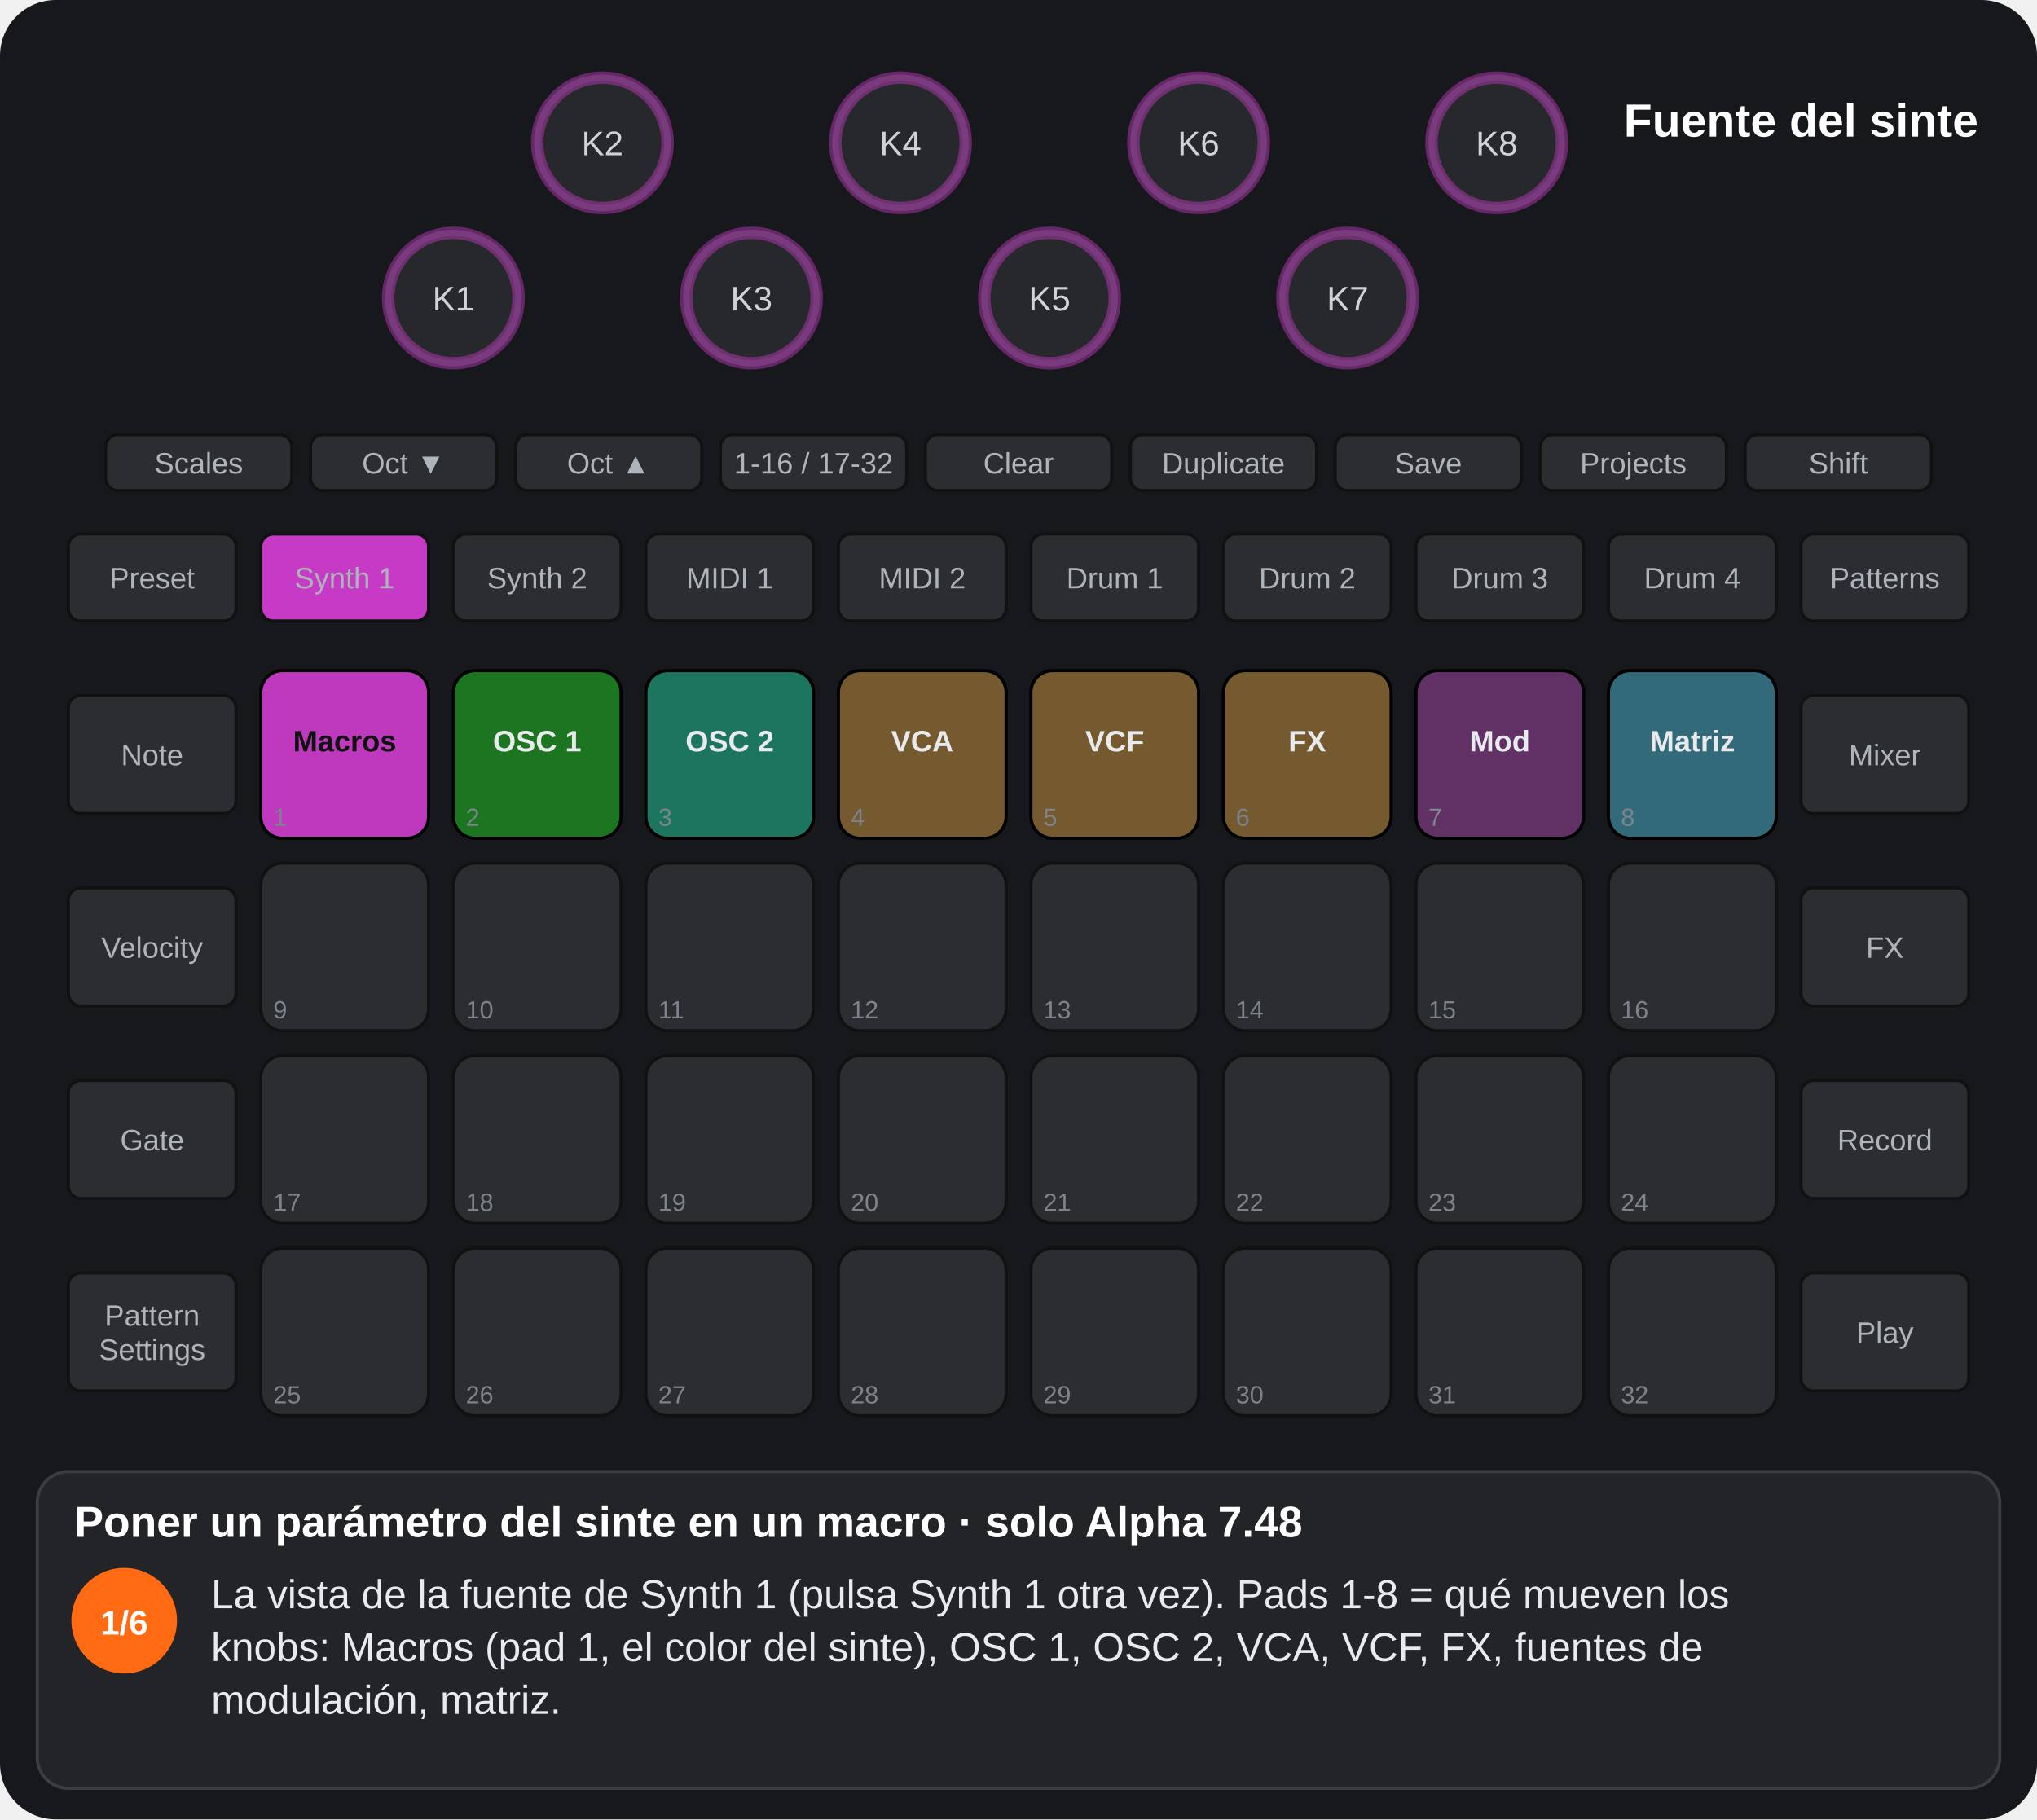
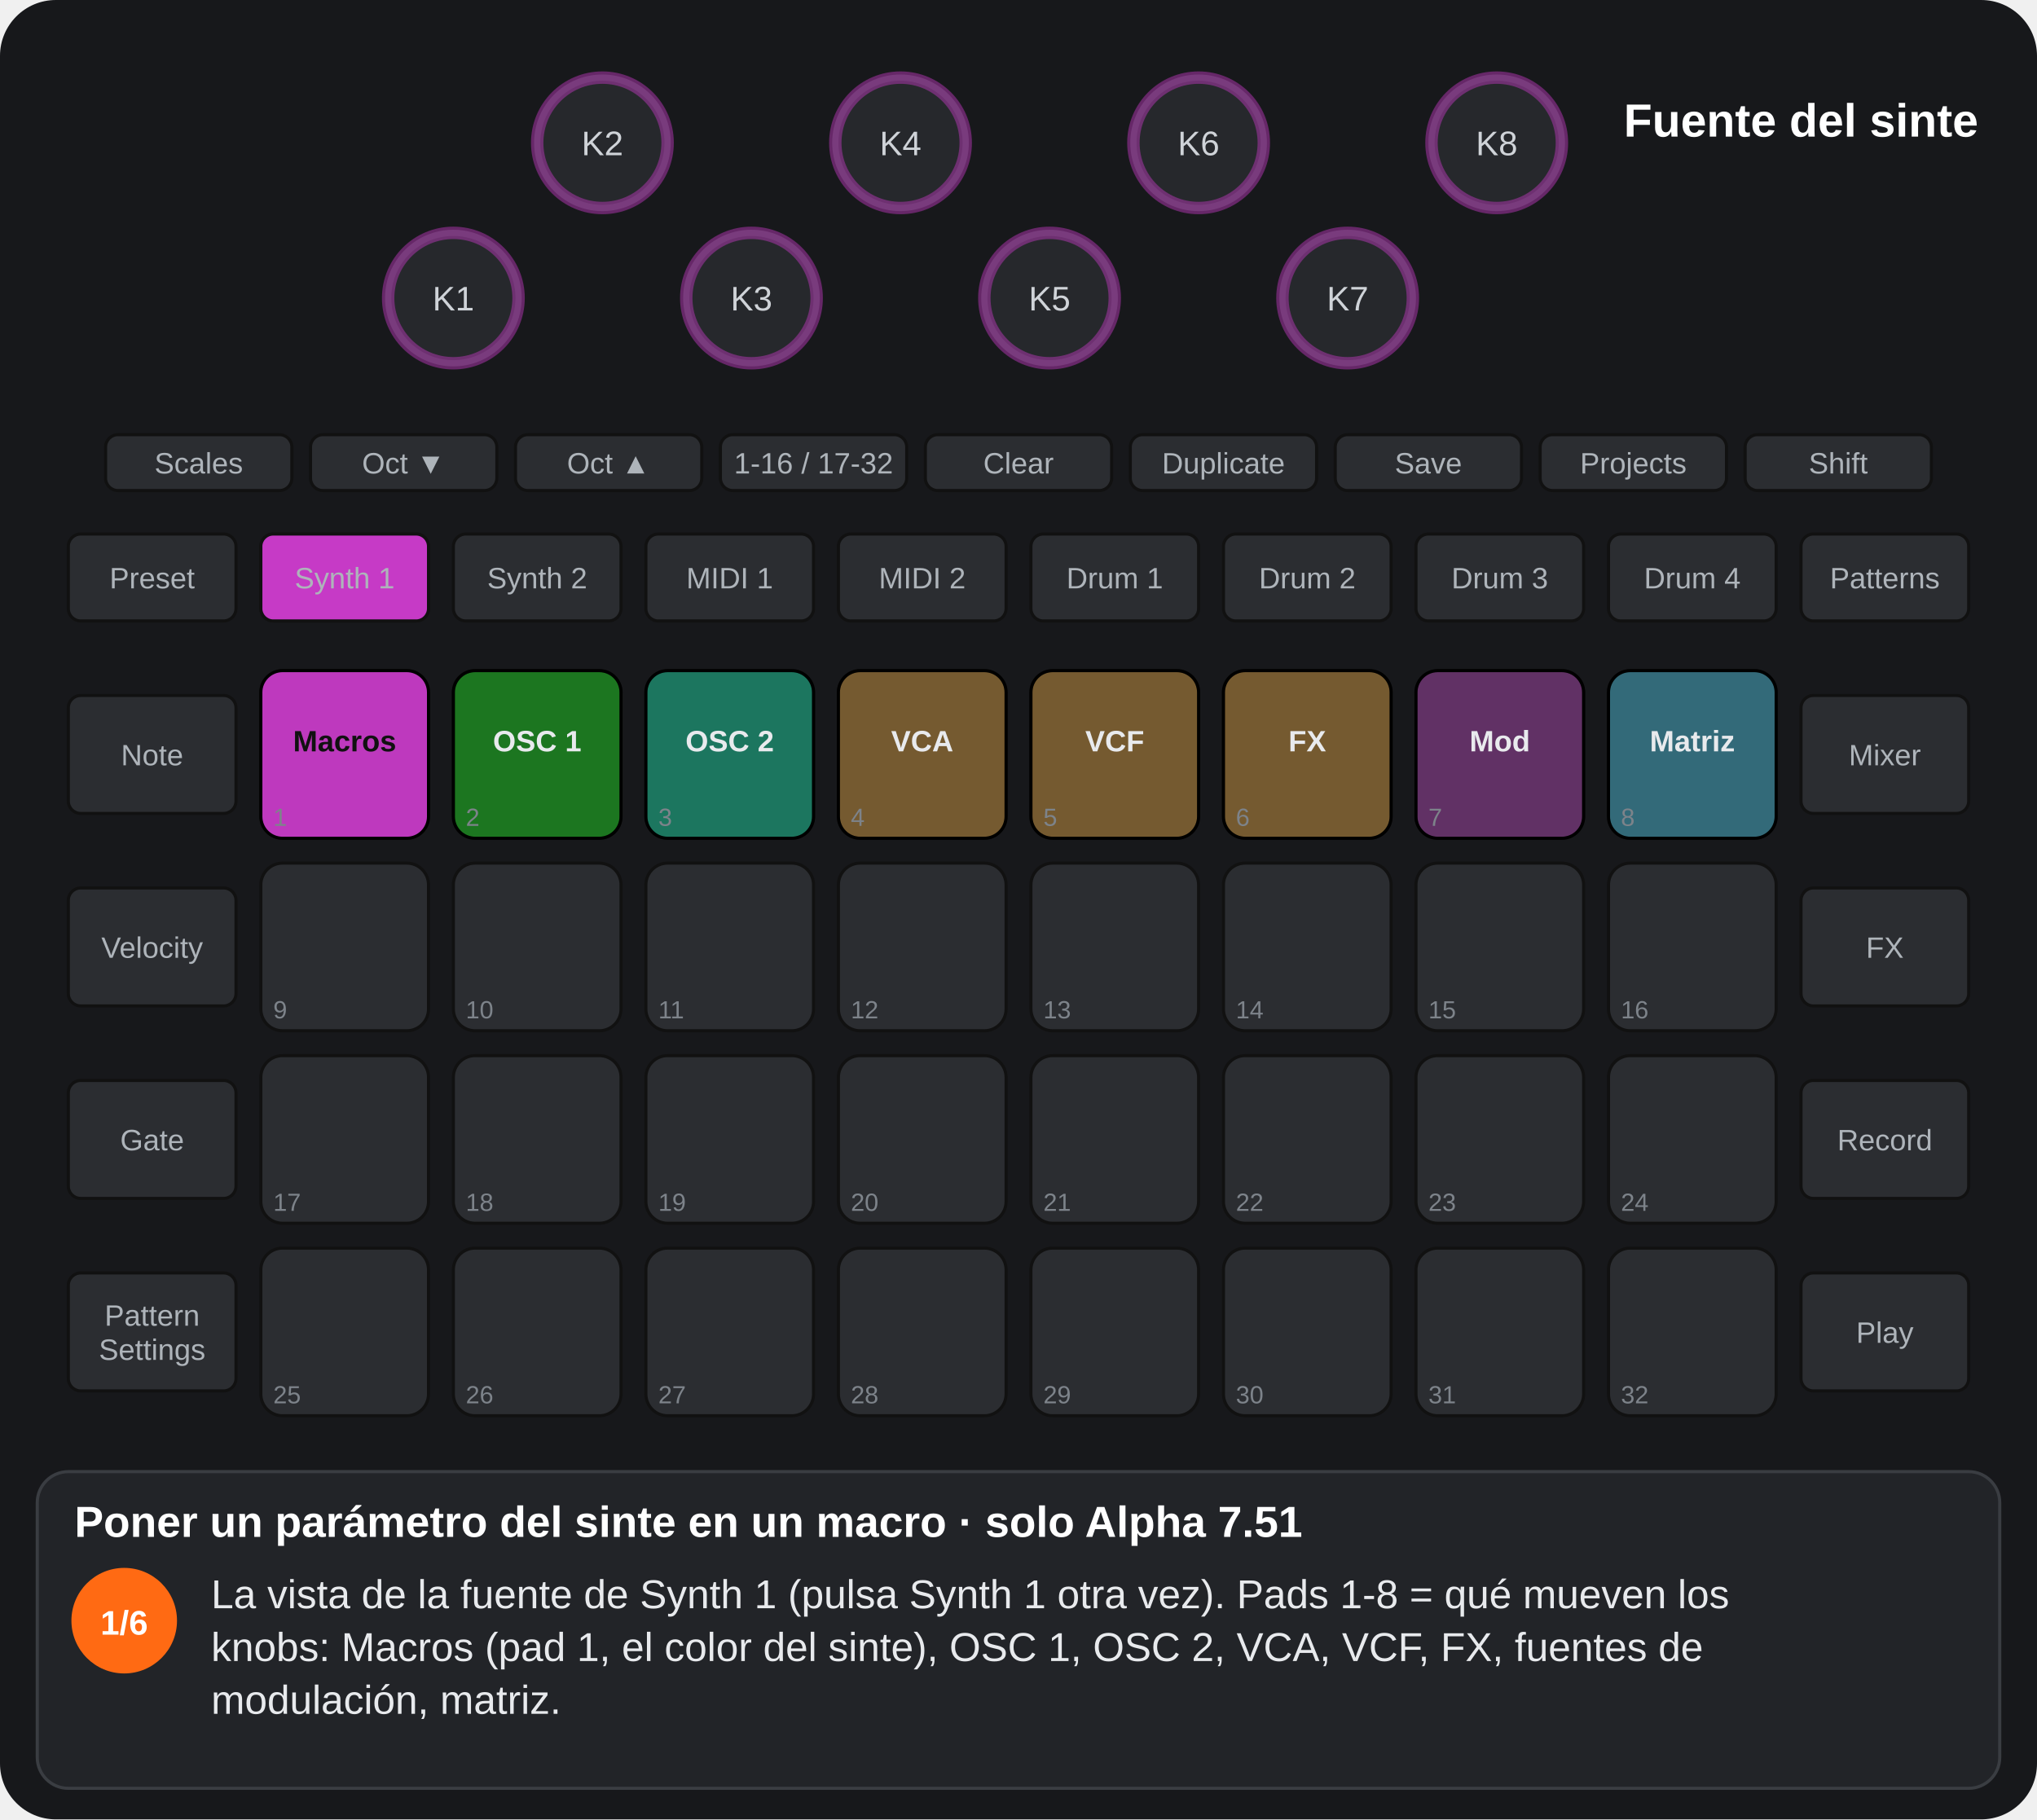
- <svg xmlns="http://www.w3.org/2000/svg" viewBox="0 0 656 586" width="656" height="586" font-family="Arial, Helvetica, sans-serif" role="img" aria-label="Poner un parámetro del sinte en un macro · solo Alpha 7.48">
+ <svg xmlns="http://www.w3.org/2000/svg" viewBox="0 0 656 586" width="656" height="586" font-family="Arial, Helvetica, sans-serif" role="img" aria-label="Poner un parámetro del sinte en un macro · solo Alpha 7.51">
  <style>.kb{fill:#26282c;stroke:#3a3d42;stroke-width:2}.kt{font-size:11px;fill:#cfd3d8;text-anchor:middle}.u{fill:#2b2d31;stroke:#111}.bt{font-size:9.5px;fill:#aeb4ba;text-anchor:middle}.pn{font-size:8px;fill:#7d838a}.pl{font-size:9.5px;font-weight:bold;text-anchor:middle}.kl{font-size:10px;fill:#cfd3d8;text-anchor:middle}.fg{fill:#fff;fill-opacity:.7;stroke:#ff6a13;stroke-width:3}.fo{fill:none;stroke:#ff6a13;stroke-width:3}.ta{fill:none;stroke:#ff6a13;stroke-width:3}.vw{font-size:15px;font-weight:bold;fill:#fff;text-anchor:middle}.ti{font-size:14px;font-weight:bold;fill:#fff}.cp{font-size:13px;fill:#e8eaed}.sn{font-size:11px;font-weight:bold;fill:#fff;text-anchor:middle}.b{animation:b .6s step-end infinite}@keyframes b{0%{opacity:1}50%{opacity:0}100%{opacity:0}}.v{animation:v 1.2s ease-in-out infinite}@keyframes v{0%{opacity:1}50%{opacity:.3}100%{opacity:1}}.g0{animation:kg0 13488ms step-end infinite}@keyframes kg0{0%{opacity:1}18.535%{opacity:0}81.465%{opacity:1}100%{opacity:1}}.g1{animation:kg1 13488ms step-end infinite}@keyframes kg1{0%{opacity:1}48.91%{opacity:0}81.465%{opacity:1}100%{opacity:1}}.g2{animation:kg2 13488ms step-end infinite;opacity:0}@keyframes kg2{0%{opacity:0}18.535%{opacity:1}48.91%{opacity:0}100%{opacity:0}}.g3{animation:kg3 13488ms step-end infinite;opacity:0}@keyframes kg3{0%{opacity:0}18.535%{opacity:1}34.423%{opacity:0}100%{opacity:0}}.g4{animation:kg4 13488ms step-end infinite;opacity:0}@keyframes kg4{0%{opacity:0}18.535%{opacity:1}62.93%{opacity:0}100%{opacity:0}}.g5{animation:kg5 13488ms step-end infinite;opacity:0}@keyframes kg5{0%{opacity:0}34.423%{opacity:1}62.93%{opacity:0}100%{opacity:0}}.g6{animation:kg6 13488ms step-end infinite;opacity:0}@keyframes kg6{0%{opacity:0}48.91%{opacity:1}81.465%{opacity:0}100%{opacity:0}}.g7{animation:kg7 13488ms step-end infinite;opacity:0}@keyframes kg7{0%{opacity:0}62.93%{opacity:1}81.465%{opacity:0}100%{opacity:0}}.g8{animation:kg8 13488ms step-end infinite;opacity:0}@keyframes kg8{0%{opacity:0}48.91%{opacity:1}62.93%{opacity:0}100%{opacity:0}}.g9{animation:kg9 13488ms step-end infinite;opacity:0}@keyframes kg9{0%{opacity:0}18.535%{opacity:1}48.91%{opacity:0}81.465%{opacity:1}100%{opacity:1}}.g10{animation:kg10 13488ms step-end infinite;opacity:0}@keyframes kg10{0%{opacity:0}34.423%{opacity:1}48.91%{opacity:0}100%{opacity:0}}.g11{animation:kg11 13488ms step-end infinite;opacity:0}@keyframes kg11{0%{opacity:0}81.465%{opacity:1}100%{opacity:1}}.g12{animation:kg12 13488ms step-end infinite}@keyframes kg12{0%{opacity:1}18.535%{opacity:0}100%{opacity:0}}</style>
  <rect width="656" height="586" rx="18" fill="#17181b" />
  <circle cx="146" cy="96" r="21" class="kb" />
  <text x="146" y="100" class="kt">K1</text>
  <circle cx="194" cy="46" r="21" class="kb" />
  <text x="194" y="50" class="kt">K2</text>
  <circle cx="242" cy="96" r="21" class="kb" />
  <text x="242" y="100" class="kt">K3</text>
  <circle cx="290" cy="46" r="21" class="kb" />
  <text x="290" y="50" class="kt">K4</text>
  <circle cx="338" cy="96" r="21" class="kb" />
  <text x="338" y="100" class="kt">K5</text>
  <circle cx="386" cy="46" r="21" class="kb" />
  <text x="386" y="50" class="kt">K6</text>
  <circle cx="434" cy="96" r="21" class="kb" />
  <text x="434" y="100" class="kt">K7</text>
  <circle cx="482" cy="46" r="21" class="kb" />
  <text x="482" y="50" class="kt">K8</text>
  <rect x="34" y="140" width="60" height="18" rx="4" class="u" />
  <text x="64" y="152.5" class="bt">Scales</text>
  <rect x="100" y="140" width="60" height="18" rx="4" class="u" />
  <text x="130" y="152.5" class="bt">Oct ▼</text>
  <rect x="166" y="140" width="60" height="18" rx="4" class="u" />
  <text x="196" y="152.5" class="bt">Oct ▲</text>
  <rect x="232" y="140" width="60" height="18" rx="4" class="u" />
  <text x="262" y="152.5" class="bt">1-16 / 17-32</text>
  <rect x="298" y="140" width="60" height="18" rx="4" class="u" />
  <text x="328" y="152.5" class="bt">Clear</text>
  <rect x="364" y="140" width="60" height="18" rx="4" class="u" />
  <text x="394" y="152.5" class="bt">Duplicate</text>
  <rect x="430" y="140" width="60" height="18" rx="4" class="u" />
  <text x="460" y="152.5" class="bt">Save</text>
  <rect x="496" y="140" width="60" height="18" rx="4" class="u" />
  <text x="526" y="152.5" class="bt">Projects</text>
  <rect x="562" y="140" width="60" height="18" rx="4" class="u" />
  <text x="592" y="152.5" class="bt">Shift</text>
  <rect x="22" y="172" width="54" height="28" rx="4" class="u" />
  <text x="49" y="189.5" class="bt">Preset</text>
  <rect x="84" y="172" width="54" height="28" rx="4" class="u" />
  <text x="111" y="189.5" class="bt">Synth 1</text>
  <rect x="146" y="172" width="54" height="28" rx="4" class="u" />
  <text x="173" y="189.5" class="bt">Synth 2</text>
  <rect x="208" y="172" width="54" height="28" rx="4" class="u" />
  <text x="235" y="189.5" class="bt">MIDI 1</text>
  <rect x="270" y="172" width="54" height="28" rx="4" class="u" />
  <text x="297" y="189.5" class="bt">MIDI 2</text>
  <rect x="332" y="172" width="54" height="28" rx="4" class="u" />
  <text x="359" y="189.5" class="bt">Drum 1</text>
  <rect x="394" y="172" width="54" height="28" rx="4" class="u" />
  <text x="421" y="189.5" class="bt">Drum 2</text>
  <rect x="456" y="172" width="54" height="28" rx="4" class="u" />
  <text x="483" y="189.5" class="bt">Drum 3</text>
  <rect x="518" y="172" width="54" height="28" rx="4" class="u" />
  <text x="545" y="189.5" class="bt">Drum 4</text>
  <rect x="580" y="172" width="54" height="28" rx="4" class="u" />
  <text x="607" y="189.5" class="bt">Patterns</text>
  <rect x="22" y="224" width="54" height="38" rx="4" class="u" />
  <text x="49" y="246.5" class="bt">Note</text>
  <rect x="580" y="224" width="54" height="38" rx="4" class="u" />
  <text x="607" y="246.5" class="bt">Mixer</text>
  <rect x="22" y="286" width="54" height="38" rx="4" class="u" />
  <text x="49" y="308.5" class="bt">Velocity</text>
  <rect x="580" y="286" width="54" height="38" rx="4" class="u" />
  <text x="607" y="308.5" class="bt">FX</text>
  <rect x="22" y="348" width="54" height="38" rx="4" class="u" />
  <text x="49" y="370.5" class="bt">Gate</text>
  <rect x="580" y="348" width="54" height="38" rx="4" class="u" />
  <text x="607" y="370.5" class="bt">Record</text>
  <rect x="22" y="410" width="54" height="38" rx="4" class="u" />
  <text x="49" y="427" class="bt">Pattern</text>
  <text x="49" y="438" class="bt">Settings</text>
  <rect x="580" y="410" width="54" height="38" rx="4" class="u" />
  <text x="607" y="432.5" class="bt">Play</text>
  <rect x="84" y="216" width="54" height="54" rx="7" class="u" />
  <rect x="146" y="216" width="54" height="54" rx="7" class="u" />
  <rect x="208" y="216" width="54" height="54" rx="7" class="u" />
  <rect x="270" y="216" width="54" height="54" rx="7" class="u" />
  <rect x="332" y="216" width="54" height="54" rx="7" class="u" />
  <rect x="394" y="216" width="54" height="54" rx="7" class="u" />
  <rect x="456" y="216" width="54" height="54" rx="7" class="u" />
  <rect x="518" y="216" width="54" height="54" rx="7" class="u" />
  <rect x="84" y="278" width="54" height="54" rx="7" class="u" />
  <rect x="146" y="278" width="54" height="54" rx="7" class="u" />
  <rect x="208" y="278" width="54" height="54" rx="7" class="u" />
  <rect x="270" y="278" width="54" height="54" rx="7" class="u" />
  <rect x="332" y="278" width="54" height="54" rx="7" class="u" />
  <rect x="394" y="278" width="54" height="54" rx="7" class="u" />
  <rect x="456" y="278" width="54" height="54" rx="7" class="u" />
  <rect x="518" y="278" width="54" height="54" rx="7" class="u" />
  <rect x="84" y="340" width="54" height="54" rx="7" class="u" />
  <rect x="146" y="340" width="54" height="54" rx="7" class="u" />
  <rect x="208" y="340" width="54" height="54" rx="7" class="u" />
  <rect x="270" y="340" width="54" height="54" rx="7" class="u" />
  <rect x="332" y="340" width="54" height="54" rx="7" class="u" />
  <rect x="394" y="340" width="54" height="54" rx="7" class="u" />
  <rect x="456" y="340" width="54" height="54" rx="7" class="u" />
  <rect x="518" y="340" width="54" height="54" rx="7" class="u" />
  <rect x="84" y="402" width="54" height="54" rx="7" class="u" />
  <rect x="146" y="402" width="54" height="54" rx="7" class="u" />
  <rect x="208" y="402" width="54" height="54" rx="7" class="u" />
  <rect x="270" y="402" width="54" height="54" rx="7" class="u" />
  <rect x="332" y="402" width="54" height="54" rx="7" class="u" />
  <rect x="394" y="402" width="54" height="54" rx="7" class="u" />
  <rect x="456" y="402" width="54" height="54" rx="7" class="u" />
  <rect x="518" y="402" width="54" height="54" rx="7" class="u" />
  <g class="g0">
    <rect x="84" y="216" width="54" height="54" rx="7" fill="#c63ac6" fill-opacity="0.95" stroke="#000" />
    <text x="111" y="242" class="pl" fill="#111">Macros</text>
  </g>
  <g class="g1">
    <rect x="146" y="216" width="54" height="54" rx="7" fill="#00ff00" fill-opacity="0.35" stroke="#000" />
    <text x="173" y="242" class="pl" fill="#e8eaed">OSC 1</text>
  </g>
  <rect x="208" y="216" width="54" height="54" rx="7" fill="#00ffb5" fill-opacity="0.35" stroke="#000" />
  <text x="235" y="242" class="pl" fill="#e8eaed">OSC 2</text>
  <rect x="270" y="216" width="54" height="54" rx="7" fill="#ffaf2f" fill-opacity="0.35" stroke="#000" />
  <text x="297" y="242" class="pl" fill="#e8eaed">VCA</text>
  <rect x="332" y="216" width="54" height="54" rx="7" fill="#ffaf2f" fill-opacity="0.35" stroke="#000" />
  <text x="359" y="242" class="pl" fill="#e8eaed">VCF</text>
  <rect x="394" y="216" width="54" height="54" rx="7" fill="#ffaf2f" fill-opacity="0.35" stroke="#000" />
  <text x="421" y="242" class="pl" fill="#e8eaed">FX</text>
  <rect x="456" y="216" width="54" height="54" rx="7" fill="#c63ac6" fill-opacity="0.35" stroke="#000" />
  <text x="483" y="242" class="pl" fill="#e8eaed">Mod</text>
  <rect x="518" y="216" width="54" height="54" rx="7" fill="#44ddff" fill-opacity="0.35" stroke="#000" />
  <text x="545" y="242" class="pl" fill="#e8eaed">Matriz</text>
  <g class="g2">
    <rect x="84" y="216" width="54" height="54" rx="7" fill="#c63ac6" fill-opacity="0.95" stroke="#000" />
    <text x="111" y="242" class="pl" fill="#111">1</text>
  </g>
  <g class="g3">
    <rect x="84" y="278" width="54" height="54" rx="7" fill="#c63ac6" fill-opacity="0.35" stroke="#000" />
    <text x="111" y="304" class="pl" fill="#e8eaed">2</text>
  </g>
  <g class="g4">
    <rect x="84" y="340" width="54" height="54" rx="7" fill="#c63ac6" fill-opacity="0.35" stroke="#000" />
    <text x="111" y="366" class="pl" fill="#e8eaed">3</text>
    <rect x="84" y="402" width="54" height="54" rx="7" fill="#c63ac6" fill-opacity="0.35" stroke="#000" />
    <text x="111" y="428" class="pl" fill="#e8eaed">4</text>
  </g>
  <g class="g5">
    <rect x="84" y="278" width="54" height="54" rx="7" fill="#ffffff" fill-opacity="0.95" stroke="#000" />
    <text x="111" y="304" class="pl" fill="#111">2</text>
  </g>
  <g class="g6">
    <rect x="84" y="216" width="54" height="54" rx="7" fill="#c63ac6" fill-opacity="0.35" stroke="#000" />
    <text x="111" y="242" class="pl" fill="#e8eaed">Macros</text>
    <rect x="146" y="216" width="54" height="54" rx="7" fill="#00ff00" fill-opacity="0.95" stroke="#000" />
    <text x="173" y="242" class="pl" fill="#111">OSC 1</text>
  </g>
  <g class="g7">
    <rect x="84" y="278" width="54" height="54" rx="7" fill="#c63ac6" fill-opacity="0.95" stroke="#000" />
    <text x="111" y="304" class="pl" fill="#111">2</text>
  </g>
  <text x="88" y="266" class="pn">1</text>
  <text x="150" y="266" class="pn">2</text>
  <text x="212" y="266" class="pn">3</text>
  <text x="274" y="266" class="pn">4</text>
  <text x="336" y="266" class="pn">5</text>
  <text x="398" y="266" class="pn">6</text>
  <text x="460" y="266" class="pn">7</text>
  <text x="522" y="266" class="pn">8</text>
  <text x="88" y="328" class="pn">9</text>
  <text x="150" y="328" class="pn">10</text>
  <text x="212" y="328" class="pn">11</text>
  <text x="274" y="328" class="pn">12</text>
  <text x="336" y="328" class="pn">13</text>
  <text x="398" y="328" class="pn">14</text>
  <text x="460" y="328" class="pn">15</text>
  <text x="522" y="328" class="pn">16</text>
  <text x="88" y="390" class="pn">17</text>
  <text x="150" y="390" class="pn">18</text>
  <text x="212" y="390" class="pn">19</text>
  <text x="274" y="390" class="pn">20</text>
  <text x="336" y="390" class="pn">21</text>
  <text x="398" y="390" class="pn">22</text>
  <text x="460" y="390" class="pn">23</text>
  <text x="522" y="390" class="pn">24</text>
  <text x="88" y="452" class="pn">25</text>
  <text x="150" y="452" class="pn">26</text>
  <text x="212" y="452" class="pn">27</text>
  <text x="274" y="452" class="pn">28</text>
  <text x="336" y="452" class="pn">29</text>
  <text x="398" y="452" class="pn">30</text>
  <text x="460" y="452" class="pn">31</text>
  <text x="522" y="452" class="pn">32</text>
  <rect x="84" y="172" width="54" height="28" rx="4" fill="#c63ac6" stroke="#111" />
  <text x="111" y="189.5" class="bt" fill="#111">Synth 1</text>
  <g class="g7">
    <rect x="364" y="140" width="60" height="18" rx="4" fill="#ffffff" stroke="#111" />
    <text x="394" y="152.5" class="bt" fill="#111">Duplicate</text>
  </g>
  <g class="g1">
    <circle cx="146" cy="96" r="21" fill="none" stroke="#c63ac6" stroke-width="4" stroke-opacity="0.45" />
    <circle cx="194" cy="46" r="21" fill="none" stroke="#c63ac6" stroke-width="4" stroke-opacity="0.45" />
    <circle cx="242" cy="96" r="21" fill="none" stroke="#c63ac6" stroke-width="4" stroke-opacity="0.45" />
    <circle cx="290" cy="46" r="21" fill="none" stroke="#c63ac6" stroke-width="4" stroke-opacity="0.45" />
    <circle cx="338" cy="96" r="21" fill="none" stroke="#c63ac6" stroke-width="4" stroke-opacity="0.45" />
    <circle cx="386" cy="46" r="21" fill="none" stroke="#c63ac6" stroke-width="4" stroke-opacity="0.45" />
    <circle cx="434" cy="96" r="21" fill="none" stroke="#c63ac6" stroke-width="4" stroke-opacity="0.45" />
    <circle cx="482" cy="46" r="21" fill="none" stroke="#c63ac6" stroke-width="4" stroke-opacity="0.45" />
  </g>
  <g class="g6">
    <circle cx="146" cy="96" r="21" fill="none" stroke="#00ff00" stroke-width="4" stroke-opacity="0.45" />
    <circle cx="194" cy="46" r="21" fill="none" stroke="#00ff00" stroke-width="4" stroke-opacity="0.45" />
    <circle cx="290" cy="46" r="21" fill="none" stroke="#00ff00" stroke-width="4" stroke-opacity="0.45" />
    <circle cx="338" cy="96" r="21" fill="none" stroke="#00ff00" stroke-width="4" stroke-opacity="0.45" />
    <circle cx="386" cy="46" r="21" fill="none" stroke="#00ff00" stroke-width="4" stroke-opacity="0.45" />
    <circle cx="434" cy="96" r="21" fill="none" stroke="#00ff00" stroke-width="4" stroke-opacity="0.45" />
    <circle cx="482" cy="46" r="21" fill="none" stroke="#00ff00" stroke-width="4" stroke-opacity="0.45" />
  </g>
  <g class="g8">
    <circle cx="242" cy="96" r="21" fill="none" stroke="#00ff00" stroke-width="4" stroke-opacity="0.45" />
  </g>
  <g class="g7">
    <circle cx="242" cy="96" r="21" fill="none" stroke="#ffffff" stroke-width="4" />
  </g>
  <text x="580" y="44" class="vw">Fuente del sinte</text>
  <g class="g9">
    <path d="M217.8 82A28 28 0 0 1 266.2 82" class="ta" />
    <path d="M269.7 88.1L262.4 84.2L270.1 79.8z" fill="#ff6a13" />
  </g>
  <g class="g10">
    <circle cx="125" cy="319" r="9" class="fg" />
  </g>
  <g class="g8">
    <circle cx="187" cy="257" r="9" class="fg" />
  </g>
  <g class="g7">
    <rect x="361" y="137" width="66" height="24" rx="6" class="fo" />
    <circle cx="424" cy="158" r="5" class="fg" />
    <path d="M121.8 82A28 28 0 0 1 170.2 82" class="ta" />
    <path d="M173.7 88.1L166.4 84.2L174.1 79.8z" fill="#ff6a13" />
  </g>
  <g class="g11">
    <circle cx="125" cy="257" r="9" class="fg" />
  </g>
  <rect x="12" y="474" width="632" height="102" rx="10" fill="#222428" stroke="#3a3d42" />
-   <text x="24" y="495" class="ti">Poner un parámetro del sinte en un macro · solo Alpha 7.48</text>
+   <text x="24" y="495" class="ti">Poner un parámetro del sinte en un macro · solo Alpha 7.51</text>
  <g class="g12">
    <circle cx="40" cy="522" r="17" fill="#ff6a13" />
    <text x="40" y="526.5" class="sn">1/6</text>
    <text x="68" y="518" class="cp">La vista de la fuente de Synth 1 (pulsa Synth 1 otra vez). Pads 1-8 = qué mueven los</text>
    <text x="68" y="535" class="cp">knobs: Macros (pad 1, el color del sinte), OSC 1, OSC 2, VCA, VCF, FX, fuentes de</text>
    <text x="68" y="552" class="cp">modulación, matriz.</text>
  </g>
  <g class="g3">
    <circle cx="40" cy="522" r="17" fill="#ff6a13" />
    <text x="40" y="526.5" class="sn">2/6</text>
    <text x="68" y="518" class="cp">Mueve el knob del macro K3: durante 2 s los pads 1 / 9 / 17 / 25 enseñan sus cuatro</text>
    <text x="68" y="535" class="cp">ranuras: brillante = en uso, tenue = libre.</text>
  </g>
  <g class="g10">
    <circle cx="40" cy="522" r="17" fill="#ff6a13" />
    <text x="40" y="526.5" class="sn">3/6</text>
    <text x="68" y="518" class="cp">Mantén el pad 9 y gira K3: la ranura 2 del macro 3 queda elegida (pad 9 en blanco).</text>
    <text x="68" y="535" class="cp">El knob no mueve nada.</text>
  </g>
  <g class="g8">
    <circle cx="40" cy="522" r="17" fill="#ff6a13" />
    <text x="40" y="526.5" class="sn">4/6</text>
    <text x="68" y="518" class="cp">Pad 2 = la página OSC 1: los knobs fijan ahora el oscilador 1 (K1 semitonos, K2</text>
    <text x="68" y="535" class="cp">cents, K3 onda...).</text>
  </g>
  <g class="g7">
    <circle cx="40" cy="522" r="17" fill="#ff6a13" />
    <text x="40" y="526.5" class="sn">5/6</text>
    <text x="68" y="518" class="cp">Duplicate + K1: los semitonos pasan a ser el destino de esa ranura, con todo su</text>
    <text x="68" y="535" class="cp">recorrido. K3 (el macro) parpadea en blanco. Sin ranura elegida, o con un parámetro</text>
    <text x="68" y="552" class="cp">que un macro no puede mover, va al primer knob libre de Macros 2 (Shift + pad 1);</text>
    <text x="68" y="569" class="cp">sin sitio, el knob girado parpadea en naranja.</text>
  </g>
  <g class="g11">
    <circle cx="40" cy="522" r="17" fill="#ff6a13" />
    <text x="40" y="526.5" class="sn">6/6</text>
    <text x="68" y="518" class="cp">Pad 1 = Macros otra vez: K3 mueve ahora también los semitonos del oscilador 1. Clear</text>
    <text x="68" y="535" class="cp">+ un pad de ranura (con las ranuras a la vista) la libera; pad 26 = el editor de</text>
    <text x="68" y="552" class="cp">macros, para el inicio, el fin y la profundidad de una ranura.</text>
  </g>
</svg>
